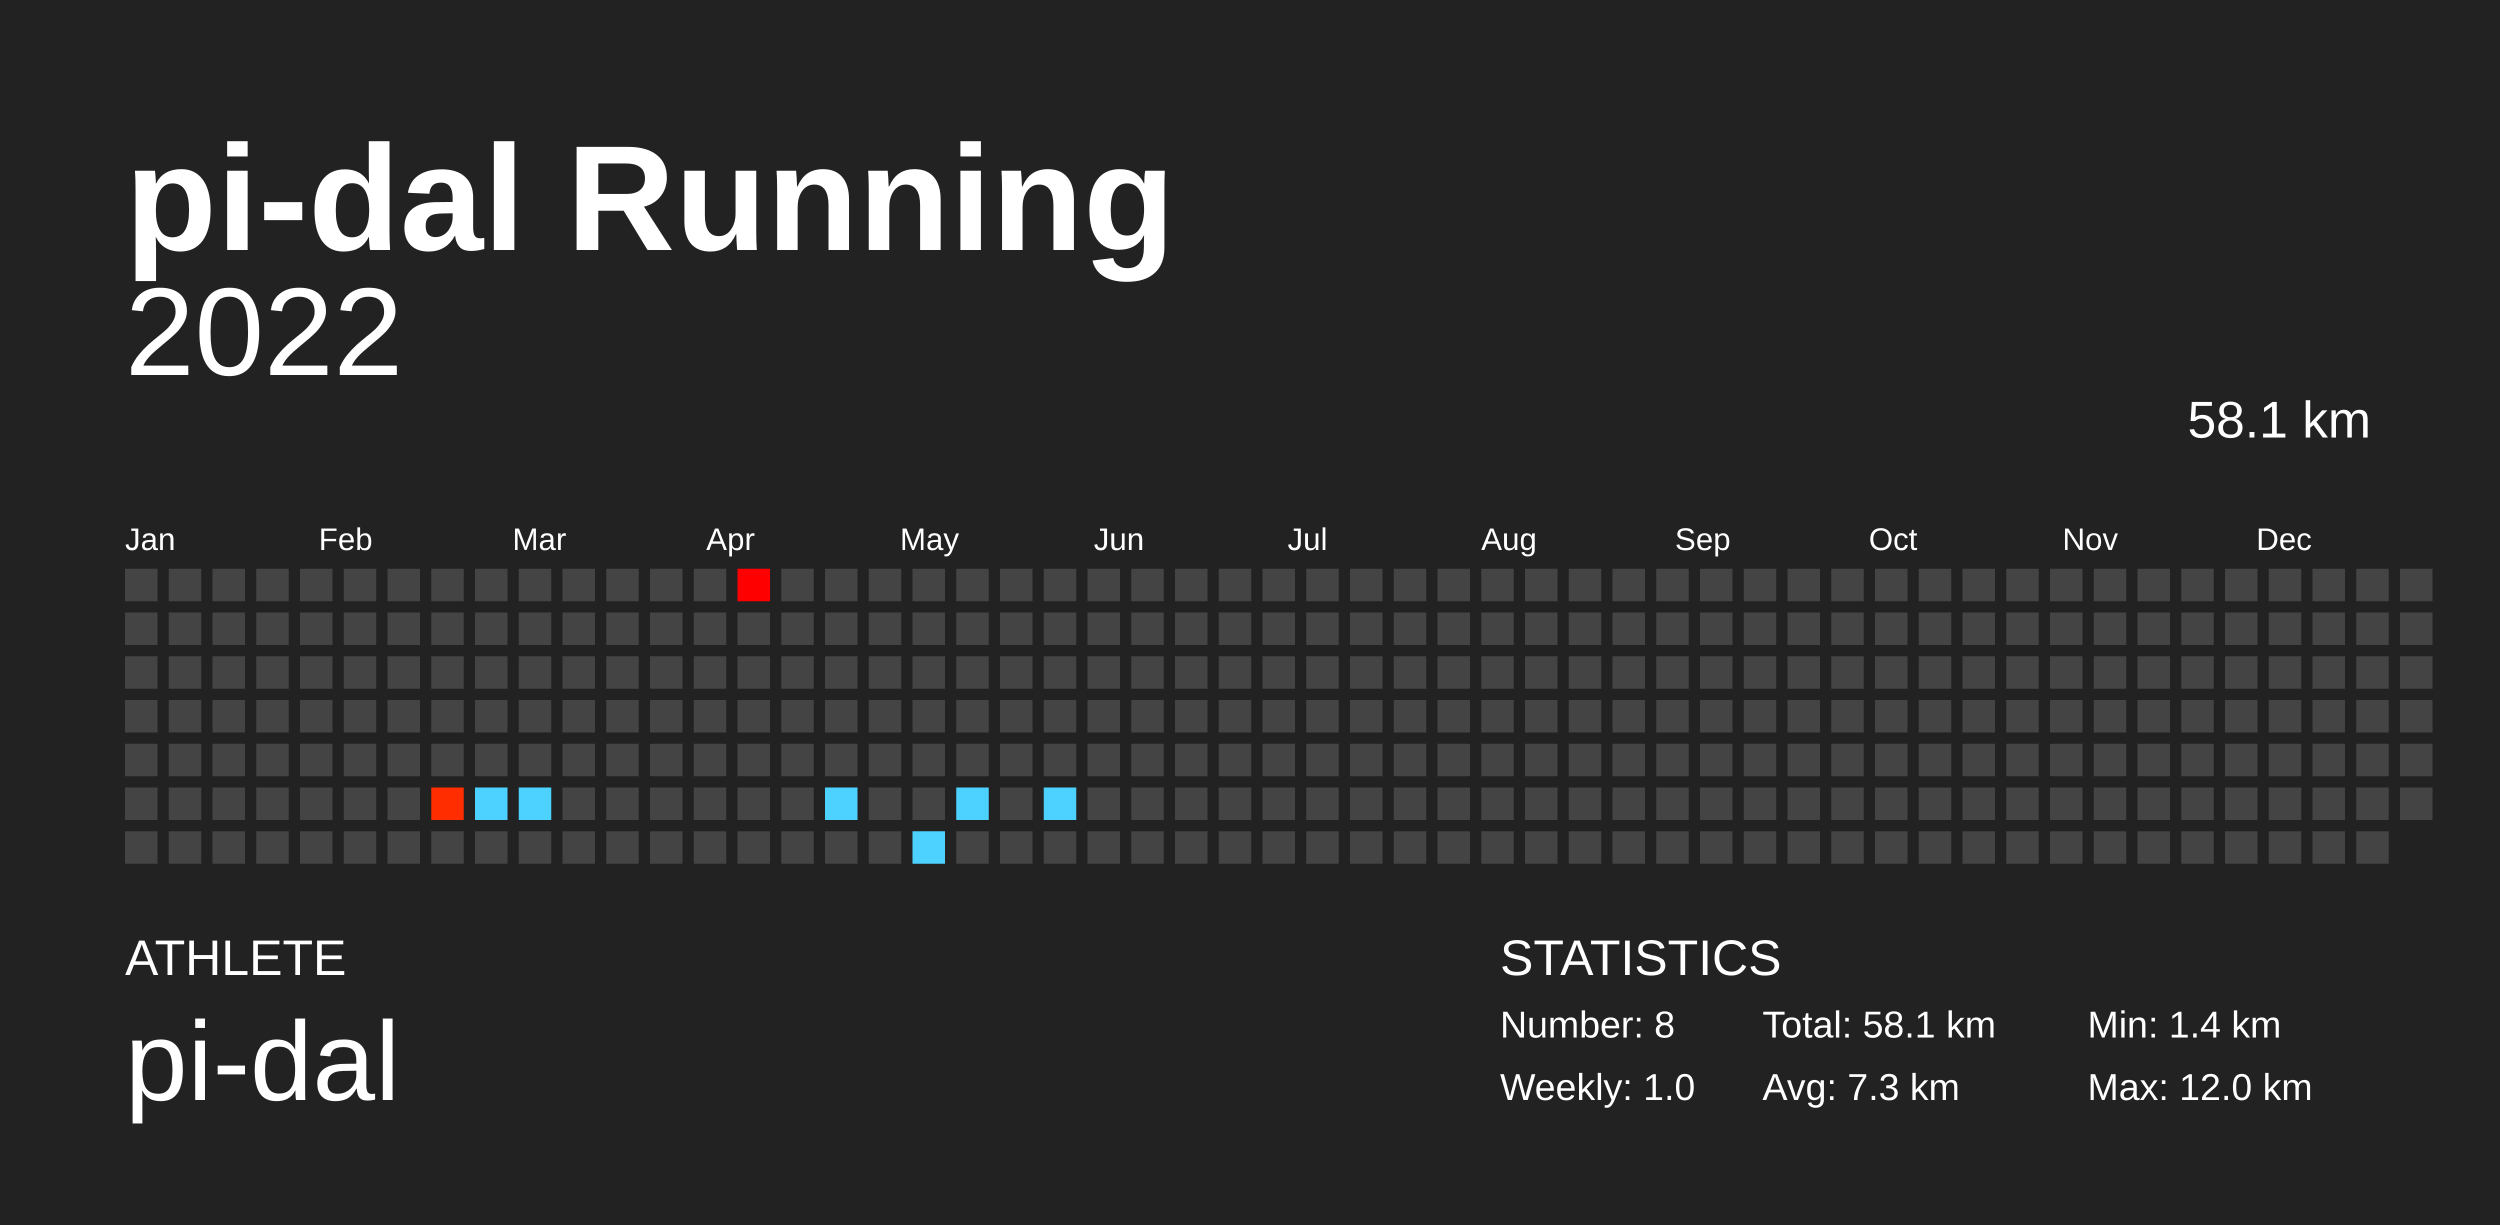
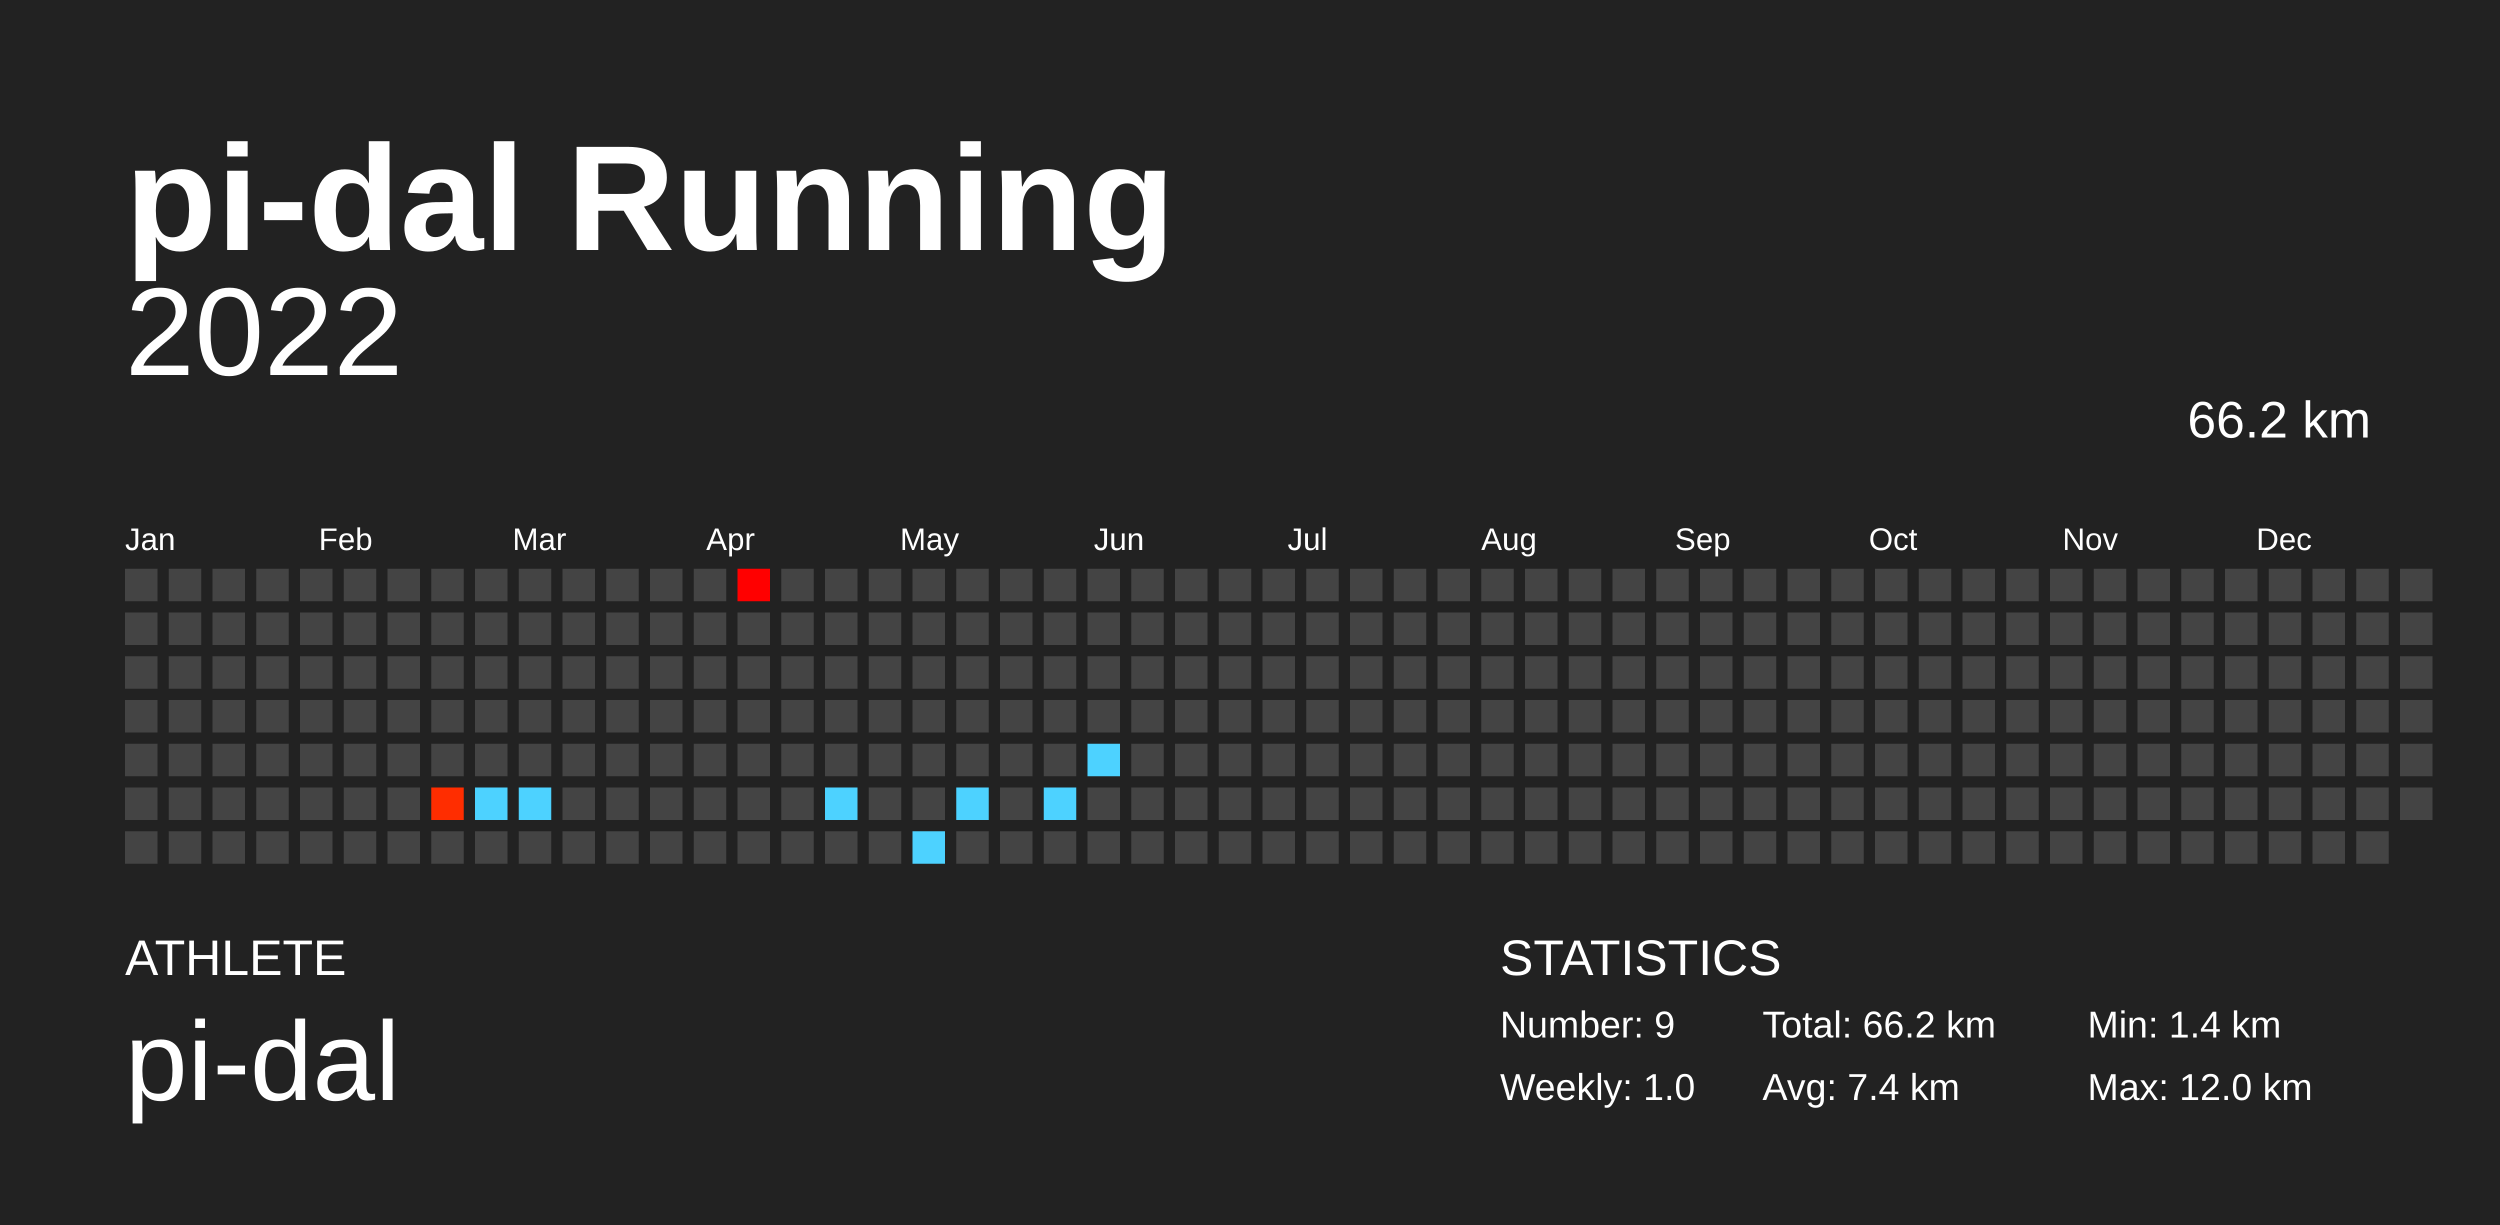
<svg xmlns="http://www.w3.org/2000/svg" baseProfile="full" height="98mm" version="1.1" viewBox="0,0,200,98" width="200mm">
  <defs />
  <rect fill="#222222" height="98" width="200" x="0" y="0" />
  <text fill="#FFFFFF" style="font-size:12px; font-family:Arial; font-weight:bold;" x="10" y="20">pi-dal Running</text>
  <text fill="#FFFFFF" style="font-size:4px; font-family:Arial" x="10" y="78">ATHLETE</text>
  <text fill="#FFFFFF" style="font-size:9px; font-family:Arial" x="10" y="88">pi-dal</text>
  <text fill="#FFFFFF" style="font-size:4px; font-family:Arial" x="120" y="78">STATISTICS</text>
-   <text fill="#FFFFFF" style="font-size:3px; font-family:Arial" x="120" y="83">Number: 8</text>
+   <text fill="#FFFFFF" style="font-size:3px; font-family:Arial" x="120" y="83">Number: 9</text>
  <text fill="#FFFFFF" style="font-size:3px; font-family:Arial" x="120" y="88">Weekly: 1.0</text>
-   <text fill="#FFFFFF" style="font-size:3px; font-family:Arial" x="141" y="83">Total: 58.1 km</text>
-   <text fill="#FFFFFF" style="font-size:3px; font-family:Arial" x="141" y="88">Avg: 7.3 km</text>
+   <text fill="#FFFFFF" style="font-size:3px; font-family:Arial" x="141" y="83">Total: 66.2 km</text>
+   <text fill="#FFFFFF" style="font-size:3px; font-family:Arial" x="141" y="88">Avg: 7.4 km</text>
  <text fill="#FFFFFF" style="font-size:3px; font-family:Arial" x="167" y="83">Min: 1.4 km</text>
  <text fill="#FFFFFF" style="font-size:3px; font-family:Arial" x="167" y="88">Max: 12.0 km</text>
  <text alignment-baseline="hanging" fill="#FFFFFF" style="font-size:10.0px; font-family:Arial;" x="10" y="30">2022</text>
-   <text alignment-baseline="hanging" fill="#FFFFFF" style="font-size:4.125px; font-family:Arial;" x="175" y="35">58.1 km</text>
+   <text alignment-baseline="hanging" fill="#FFFFFF" style="font-size:4.125px; font-family:Arial;" x="175" y="35">66.2 km</text>
  <text fill="#FFFFFF" style="font-size:2.5px; font-family:Arial" x="10.0" y="44">Jan</text>
  <text fill="#FFFFFF" style="font-size:2.5px; font-family:Arial" x="25.5" y="44">Feb</text>
  <text fill="#FFFFFF" style="font-size:2.5px; font-family:Arial" x="41.0" y="44">Mar</text>
  <text fill="#FFFFFF" style="font-size:2.5px; font-family:Arial" x="56.5" y="44">Apr</text>
  <text fill="#FFFFFF" style="font-size:2.5px; font-family:Arial" x="72.0" y="44">May</text>
  <text fill="#FFFFFF" style="font-size:2.5px; font-family:Arial" x="87.5" y="44">Jun</text>
  <text fill="#FFFFFF" style="font-size:2.5px; font-family:Arial" x="103.0" y="44">Jul</text>
  <text fill="#FFFFFF" style="font-size:2.5px; font-family:Arial" x="118.5" y="44">Aug</text>
  <text fill="#FFFFFF" style="font-size:2.5px; font-family:Arial" x="134.0" y="44">Sep</text>
  <text fill="#FFFFFF" style="font-size:2.5px; font-family:Arial" x="149.5" y="44">Oct</text>
  <text fill="#FFFFFF" style="font-size:2.5px; font-family:Arial" x="165.0" y="44">Nov</text>
  <text fill="#FFFFFF" style="font-size:2.5px; font-family:Arial" x="180.5" y="44">Dec</text>
  <rect fill="#444444" height="2.6" width="2.6" x="10.0" y="45.5" />
  <rect fill="#444444" height="2.6" width="2.6" x="10.0" y="49.0" />
  <rect fill="#444444" height="2.6" width="2.6" x="10.0" y="52.5" />
  <rect fill="#444444" height="2.6" width="2.6" x="10.0" y="56.0" />
  <rect fill="#444444" height="2.6" width="2.6" x="10.0" y="59.5" />
  <rect fill="#444444" height="2.6" width="2.6" x="10.0" y="63.0" />
  <rect fill="#444444" height="2.6" width="2.6" x="10.0" y="66.5" />
  <rect fill="#444444" height="2.6" width="2.6" x="13.5" y="45.5" />
  <rect fill="#444444" height="2.6" width="2.6" x="13.5" y="49.0" />
  <rect fill="#444444" height="2.6" width="2.6" x="13.5" y="52.5" />
  <rect fill="#444444" height="2.6" width="2.6" x="13.5" y="56.0" />
  <rect fill="#444444" height="2.6" width="2.6" x="13.5" y="59.5" />
  <rect fill="#444444" height="2.6" width="2.6" x="13.5" y="63.0" />
  <rect fill="#444444" height="2.6" width="2.6" x="13.5" y="66.5" />
  <rect fill="#444444" height="2.6" width="2.6" x="17.0" y="45.5" />
  <rect fill="#444444" height="2.6" width="2.6" x="17.0" y="49.0" />
  <rect fill="#444444" height="2.6" width="2.6" x="17.0" y="52.5" />
  <rect fill="#444444" height="2.6" width="2.6" x="17.0" y="56.0" />
  <rect fill="#444444" height="2.6" width="2.6" x="17.0" y="59.5" />
  <rect fill="#444444" height="2.6" width="2.6" x="17.0" y="63.0" />
  <rect fill="#444444" height="2.6" width="2.6" x="17.0" y="66.5" />
  <rect fill="#444444" height="2.6" width="2.6" x="20.5" y="45.5" />
  <rect fill="#444444" height="2.6" width="2.6" x="20.5" y="49.0" />
  <rect fill="#444444" height="2.6" width="2.6" x="20.5" y="52.5" />
  <rect fill="#444444" height="2.6" width="2.6" x="20.5" y="56.0" />
  <rect fill="#444444" height="2.6" width="2.6" x="20.5" y="59.5" />
  <rect fill="#444444" height="2.6" width="2.6" x="20.5" y="63.0" />
  <rect fill="#444444" height="2.6" width="2.6" x="20.5" y="66.5" />
  <rect fill="#444444" height="2.6" width="2.6" x="24.0" y="45.5" />
  <rect fill="#444444" height="2.6" width="2.6" x="24.0" y="49.0" />
  <rect fill="#444444" height="2.6" width="2.6" x="24.0" y="52.5" />
  <rect fill="#444444" height="2.6" width="2.6" x="24.0" y="56.0" />
  <rect fill="#444444" height="2.6" width="2.6" x="24.0" y="59.5" />
  <rect fill="#444444" height="2.6" width="2.6" x="24.0" y="63.0" />
  <rect fill="#444444" height="2.6" width="2.6" x="24.0" y="66.5" />
  <rect fill="#444444" height="2.6" width="2.6" x="27.5" y="45.5" />
  <rect fill="#444444" height="2.6" width="2.6" x="27.5" y="49.0" />
  <rect fill="#444444" height="2.6" width="2.6" x="27.5" y="52.5" />
  <rect fill="#444444" height="2.6" width="2.6" x="27.5" y="56.0" />
  <rect fill="#444444" height="2.6" width="2.6" x="27.5" y="59.5" />
  <rect fill="#444444" height="2.6" width="2.6" x="27.5" y="63.0" />
  <rect fill="#444444" height="2.6" width="2.6" x="27.5" y="66.5" />
  <rect fill="#444444" height="2.6" width="2.6" x="31.0" y="45.5" />
  <rect fill="#444444" height="2.6" width="2.6" x="31.0" y="49.0" />
  <rect fill="#444444" height="2.6" width="2.6" x="31.0" y="52.5" />
  <rect fill="#444444" height="2.6" width="2.6" x="31.0" y="56.0" />
  <rect fill="#444444" height="2.6" width="2.6" x="31.0" y="59.5" />
  <rect fill="#444444" height="2.6" width="2.6" x="31.0" y="63.0" />
  <rect fill="#444444" height="2.6" width="2.6" x="31.0" y="66.5" />
  <rect fill="#444444" height="2.6" width="2.6" x="34.5" y="45.5" />
  <rect fill="#444444" height="2.6" width="2.6" x="34.5" y="49.0" />
  <rect fill="#444444" height="2.6" width="2.6" x="34.5" y="52.5" />
  <rect fill="#444444" height="2.6" width="2.6" x="34.5" y="56.0" />
  <rect fill="#444444" height="2.6" width="2.6" x="34.5" y="59.5" />
  <rect fill="#ff2d00" height="2.6" width="2.6" x="34.5" y="63.0" />
  <rect fill="#444444" height="2.6" width="2.6" x="34.5" y="66.5" />
  <rect fill="#444444" height="2.6" width="2.6" x="38.0" y="45.5" />
  <rect fill="#444444" height="2.6" width="2.6" x="38.0" y="49.0" />
  <rect fill="#444444" height="2.6" width="2.6" x="38.0" y="52.5" />
  <rect fill="#444444" height="2.6" width="2.6" x="38.0" y="56.0" />
  <rect fill="#444444" height="2.6" width="2.6" x="38.0" y="59.5" />
  <rect fill="#4dd2ff" height="2.6" width="2.6" x="38.0" y="63.0" />
  <rect fill="#444444" height="2.6" width="2.6" x="38.0" y="66.5" />
  <rect fill="#444444" height="2.6" width="2.6" x="41.5" y="45.5" />
  <rect fill="#444444" height="2.6" width="2.6" x="41.5" y="49.0" />
  <rect fill="#444444" height="2.6" width="2.6" x="41.5" y="52.5" />
  <rect fill="#444444" height="2.6" width="2.6" x="41.5" y="56.0" />
  <rect fill="#444444" height="2.6" width="2.6" x="41.5" y="59.5" />
  <rect fill="#4dd2ff" height="2.6" width="2.6" x="41.5" y="63.0" />
  <rect fill="#444444" height="2.6" width="2.6" x="41.5" y="66.5" />
  <rect fill="#444444" height="2.6" width="2.6" x="45.0" y="45.5" />
  <rect fill="#444444" height="2.6" width="2.6" x="45.0" y="49.0" />
  <rect fill="#444444" height="2.6" width="2.6" x="45.0" y="52.5" />
  <rect fill="#444444" height="2.6" width="2.6" x="45.0" y="56.0" />
  <rect fill="#444444" height="2.6" width="2.6" x="45.0" y="59.5" />
  <rect fill="#444444" height="2.6" width="2.6" x="45.0" y="63.0" />
  <rect fill="#444444" height="2.6" width="2.6" x="45.0" y="66.5" />
  <rect fill="#444444" height="2.6" width="2.6" x="48.5" y="45.5" />
  <rect fill="#444444" height="2.6" width="2.6" x="48.5" y="49.0" />
  <rect fill="#444444" height="2.6" width="2.6" x="48.5" y="52.5" />
  <rect fill="#444444" height="2.6" width="2.6" x="48.5" y="56.0" />
  <rect fill="#444444" height="2.6" width="2.6" x="48.5" y="59.5" />
  <rect fill="#444444" height="2.6" width="2.6" x="48.5" y="63.0" />
  <rect fill="#444444" height="2.6" width="2.6" x="48.5" y="66.5" />
  <rect fill="#444444" height="2.6" width="2.6" x="52.0" y="45.5" />
  <rect fill="#444444" height="2.6" width="2.6" x="52.0" y="49.0" />
  <rect fill="#444444" height="2.6" width="2.6" x="52.0" y="52.5" />
  <rect fill="#444444" height="2.6" width="2.6" x="52.0" y="56.0" />
  <rect fill="#444444" height="2.6" width="2.6" x="52.0" y="59.5" />
  <rect fill="#444444" height="2.6" width="2.6" x="52.0" y="63.0" />
  <rect fill="#444444" height="2.6" width="2.6" x="52.0" y="66.5" />
  <rect fill="#444444" height="2.6" width="2.6" x="55.5" y="45.5" />
  <rect fill="#444444" height="2.6" width="2.6" x="55.5" y="49.0" />
  <rect fill="#444444" height="2.6" width="2.6" x="55.5" y="52.5" />
  <rect fill="#444444" height="2.6" width="2.6" x="55.5" y="56.0" />
  <rect fill="#444444" height="2.6" width="2.6" x="55.5" y="59.5" />
  <rect fill="#444444" height="2.6" width="2.6" x="55.5" y="63.0" />
  <rect fill="#444444" height="2.6" width="2.6" x="55.5" y="66.5" />
  <rect fill="#ff0000" height="2.6" width="2.6" x="59.0" y="45.5" />
  <rect fill="#444444" height="2.6" width="2.6" x="59.0" y="49.0" />
  <rect fill="#444444" height="2.6" width="2.6" x="59.0" y="52.5" />
  <rect fill="#444444" height="2.6" width="2.6" x="59.0" y="56.0" />
  <rect fill="#444444" height="2.6" width="2.6" x="59.0" y="59.5" />
  <rect fill="#444444" height="2.6" width="2.6" x="59.0" y="63.0" />
  <rect fill="#444444" height="2.6" width="2.6" x="59.0" y="66.5" />
  <rect fill="#444444" height="2.6" width="2.6" x="62.5" y="45.5" />
  <rect fill="#444444" height="2.6" width="2.6" x="62.5" y="49.0" />
  <rect fill="#444444" height="2.6" width="2.6" x="62.5" y="52.5" />
  <rect fill="#444444" height="2.6" width="2.6" x="62.5" y="56.0" />
  <rect fill="#444444" height="2.6" width="2.6" x="62.5" y="59.5" />
  <rect fill="#444444" height="2.6" width="2.6" x="62.5" y="63.0" />
  <rect fill="#444444" height="2.6" width="2.6" x="62.5" y="66.5" />
  <rect fill="#444444" height="2.6" width="2.6" x="66.0" y="45.5" />
  <rect fill="#444444" height="2.6" width="2.6" x="66.0" y="49.0" />
  <rect fill="#444444" height="2.6" width="2.6" x="66.0" y="52.5" />
  <rect fill="#444444" height="2.6" width="2.6" x="66.0" y="56.0" />
  <rect fill="#444444" height="2.6" width="2.6" x="66.0" y="59.5" />
  <rect fill="#4dd2ff" height="2.6" width="2.6" x="66.0" y="63.0" />
  <rect fill="#444444" height="2.6" width="2.6" x="66.0" y="66.5" />
  <rect fill="#444444" height="2.6" width="2.6" x="69.5" y="45.5" />
  <rect fill="#444444" height="2.6" width="2.6" x="69.5" y="49.0" />
  <rect fill="#444444" height="2.6" width="2.6" x="69.5" y="52.5" />
  <rect fill="#444444" height="2.6" width="2.6" x="69.5" y="56.0" />
  <rect fill="#444444" height="2.6" width="2.6" x="69.5" y="59.5" />
  <rect fill="#444444" height="2.6" width="2.6" x="69.5" y="63.0" />
  <rect fill="#444444" height="2.6" width="2.6" x="69.5" y="66.5" />
  <rect fill="#444444" height="2.6" width="2.6" x="73.0" y="45.5" />
  <rect fill="#444444" height="2.6" width="2.6" x="73.0" y="49.0" />
  <rect fill="#444444" height="2.6" width="2.6" x="73.0" y="52.5" />
  <rect fill="#444444" height="2.6" width="2.6" x="73.0" y="56.0" />
  <rect fill="#444444" height="2.6" width="2.6" x="73.0" y="59.5" />
  <rect fill="#444444" height="2.6" width="2.6" x="73.0" y="63.0" />
  <rect fill="#4dd2ff" height="2.6" width="2.6" x="73.0" y="66.5" />
  <rect fill="#444444" height="2.6" width="2.6" x="76.5" y="45.5" />
  <rect fill="#444444" height="2.6" width="2.6" x="76.5" y="49.0" />
  <rect fill="#444444" height="2.6" width="2.6" x="76.5" y="52.5" />
  <rect fill="#444444" height="2.6" width="2.6" x="76.5" y="56.0" />
  <rect fill="#444444" height="2.6" width="2.6" x="76.5" y="59.5" />
  <rect fill="#4dd2ff" height="2.6" width="2.6" x="76.5" y="63.0" />
  <rect fill="#444444" height="2.6" width="2.6" x="76.5" y="66.5" />
  <rect fill="#444444" height="2.6" width="2.6" x="80.0" y="45.5" />
  <rect fill="#444444" height="2.6" width="2.6" x="80.0" y="49.0" />
  <rect fill="#444444" height="2.6" width="2.6" x="80.0" y="52.5" />
  <rect fill="#444444" height="2.6" width="2.6" x="80.0" y="56.0" />
  <rect fill="#444444" height="2.6" width="2.6" x="80.0" y="59.5" />
  <rect fill="#444444" height="2.6" width="2.6" x="80.0" y="63.0" />
  <rect fill="#444444" height="2.6" width="2.6" x="80.0" y="66.5" />
  <rect fill="#444444" height="2.6" width="2.6" x="83.5" y="45.5" />
  <rect fill="#444444" height="2.6" width="2.6" x="83.5" y="49.0" />
  <rect fill="#444444" height="2.6" width="2.6" x="83.5" y="52.5" />
  <rect fill="#444444" height="2.6" width="2.6" x="83.5" y="56.0" />
  <rect fill="#444444" height="2.6" width="2.6" x="83.5" y="59.5" />
  <rect fill="#4dd2ff" height="2.6" width="2.6" x="83.5" y="63.0" />
  <rect fill="#444444" height="2.6" width="2.6" x="83.5" y="66.5" />
  <rect fill="#444444" height="2.6" width="2.6" x="87.0" y="45.5" />
  <rect fill="#444444" height="2.6" width="2.6" x="87.0" y="49.0" />
  <rect fill="#444444" height="2.6" width="2.6" x="87.0" y="52.5" />
  <rect fill="#444444" height="2.6" width="2.6" x="87.0" y="56.0" />
-   <rect fill="#444444" height="2.6" width="2.6" x="87.0" y="59.5" />
+   <rect fill="#4dd2ff" height="2.6" width="2.6" x="87.0" y="59.5" />
  <rect fill="#444444" height="2.6" width="2.6" x="87.0" y="63.0" />
  <rect fill="#444444" height="2.6" width="2.6" x="87.0" y="66.5" />
  <rect fill="#444444" height="2.6" width="2.6" x="90.5" y="45.5" />
  <rect fill="#444444" height="2.6" width="2.6" x="90.5" y="49.0" />
  <rect fill="#444444" height="2.6" width="2.6" x="90.5" y="52.5" />
  <rect fill="#444444" height="2.6" width="2.6" x="90.5" y="56.0" />
  <rect fill="#444444" height="2.6" width="2.6" x="90.5" y="59.5" />
  <rect fill="#444444" height="2.6" width="2.6" x="90.5" y="63.0" />
  <rect fill="#444444" height="2.6" width="2.6" x="90.5" y="66.5" />
  <rect fill="#444444" height="2.6" width="2.6" x="94.0" y="45.5" />
  <rect fill="#444444" height="2.6" width="2.6" x="94.0" y="49.0" />
  <rect fill="#444444" height="2.6" width="2.6" x="94.0" y="52.5" />
  <rect fill="#444444" height="2.6" width="2.6" x="94.0" y="56.0" />
  <rect fill="#444444" height="2.6" width="2.6" x="94.0" y="59.5" />
  <rect fill="#444444" height="2.6" width="2.6" x="94.0" y="63.0" />
  <rect fill="#444444" height="2.6" width="2.6" x="94.0" y="66.5" />
  <rect fill="#444444" height="2.6" width="2.6" x="97.5" y="45.5" />
  <rect fill="#444444" height="2.6" width="2.6" x="97.5" y="49.0" />
  <rect fill="#444444" height="2.6" width="2.6" x="97.5" y="52.5" />
  <rect fill="#444444" height="2.6" width="2.6" x="97.5" y="56.0" />
  <rect fill="#444444" height="2.6" width="2.6" x="97.5" y="59.5" />
  <rect fill="#444444" height="2.6" width="2.6" x="97.5" y="63.0" />
  <rect fill="#444444" height="2.6" width="2.6" x="97.5" y="66.5" />
  <rect fill="#444444" height="2.6" width="2.6" x="101.0" y="45.5" />
  <rect fill="#444444" height="2.6" width="2.6" x="101.0" y="49.0" />
  <rect fill="#444444" height="2.6" width="2.6" x="101.0" y="52.5" />
  <rect fill="#444444" height="2.6" width="2.6" x="101.0" y="56.0" />
  <rect fill="#444444" height="2.6" width="2.6" x="101.0" y="59.5" />
  <rect fill="#444444" height="2.6" width="2.6" x="101.0" y="63.0" />
  <rect fill="#444444" height="2.6" width="2.6" x="101.0" y="66.5" />
  <rect fill="#444444" height="2.6" width="2.6" x="104.5" y="45.5" />
  <rect fill="#444444" height="2.6" width="2.6" x="104.5" y="49.0" />
  <rect fill="#444444" height="2.6" width="2.6" x="104.5" y="52.5" />
  <rect fill="#444444" height="2.6" width="2.6" x="104.5" y="56.0" />
  <rect fill="#444444" height="2.6" width="2.6" x="104.5" y="59.5" />
  <rect fill="#444444" height="2.6" width="2.6" x="104.5" y="63.0" />
  <rect fill="#444444" height="2.6" width="2.6" x="104.5" y="66.5" />
  <rect fill="#444444" height="2.6" width="2.6" x="108.0" y="45.5" />
  <rect fill="#444444" height="2.6" width="2.6" x="108.0" y="49.0" />
  <rect fill="#444444" height="2.6" width="2.6" x="108.0" y="52.5" />
  <rect fill="#444444" height="2.6" width="2.6" x="108.0" y="56.0" />
  <rect fill="#444444" height="2.6" width="2.6" x="108.0" y="59.5" />
  <rect fill="#444444" height="2.6" width="2.6" x="108.0" y="63.0" />
  <rect fill="#444444" height="2.6" width="2.6" x="108.0" y="66.5" />
  <rect fill="#444444" height="2.6" width="2.6" x="111.5" y="45.5" />
  <rect fill="#444444" height="2.6" width="2.6" x="111.5" y="49.0" />
  <rect fill="#444444" height="2.6" width="2.6" x="111.5" y="52.5" />
  <rect fill="#444444" height="2.6" width="2.6" x="111.5" y="56.0" />
  <rect fill="#444444" height="2.6" width="2.6" x="111.5" y="59.5" />
  <rect fill="#444444" height="2.6" width="2.6" x="111.5" y="63.0" />
  <rect fill="#444444" height="2.6" width="2.6" x="111.5" y="66.5" />
  <rect fill="#444444" height="2.6" width="2.6" x="115.0" y="45.5" />
  <rect fill="#444444" height="2.6" width="2.6" x="115.0" y="49.0" />
  <rect fill="#444444" height="2.6" width="2.6" x="115.0" y="52.5" />
  <rect fill="#444444" height="2.6" width="2.6" x="115.0" y="56.0" />
  <rect fill="#444444" height="2.6" width="2.6" x="115.0" y="59.5" />
  <rect fill="#444444" height="2.6" width="2.6" x="115.0" y="63.0" />
  <rect fill="#444444" height="2.6" width="2.6" x="115.0" y="66.5" />
  <rect fill="#444444" height="2.6" width="2.6" x="118.5" y="45.5" />
  <rect fill="#444444" height="2.6" width="2.6" x="118.5" y="49.0" />
  <rect fill="#444444" height="2.6" width="2.6" x="118.5" y="52.5" />
  <rect fill="#444444" height="2.6" width="2.6" x="118.5" y="56.0" />
  <rect fill="#444444" height="2.6" width="2.6" x="118.5" y="59.5" />
  <rect fill="#444444" height="2.6" width="2.6" x="118.5" y="63.0" />
  <rect fill="#444444" height="2.6" width="2.6" x="118.5" y="66.5" />
  <rect fill="#444444" height="2.6" width="2.6" x="122.0" y="45.5" />
  <rect fill="#444444" height="2.6" width="2.6" x="122.0" y="49.0" />
  <rect fill="#444444" height="2.6" width="2.6" x="122.0" y="52.5" />
  <rect fill="#444444" height="2.6" width="2.6" x="122.0" y="56.0" />
  <rect fill="#444444" height="2.6" width="2.6" x="122.0" y="59.5" />
  <rect fill="#444444" height="2.6" width="2.6" x="122.0" y="63.0" />
  <rect fill="#444444" height="2.6" width="2.6" x="122.0" y="66.5" />
  <rect fill="#444444" height="2.6" width="2.6" x="125.5" y="45.5" />
  <rect fill="#444444" height="2.6" width="2.6" x="125.5" y="49.0" />
  <rect fill="#444444" height="2.6" width="2.6" x="125.5" y="52.5" />
  <rect fill="#444444" height="2.6" width="2.6" x="125.5" y="56.0" />
  <rect fill="#444444" height="2.6" width="2.6" x="125.5" y="59.5" />
  <rect fill="#444444" height="2.6" width="2.6" x="125.5" y="63.0" />
  <rect fill="#444444" height="2.6" width="2.6" x="125.5" y="66.5" />
  <rect fill="#444444" height="2.6" width="2.6" x="129.0" y="45.5" />
  <rect fill="#444444" height="2.6" width="2.6" x="129.0" y="49.0" />
  <rect fill="#444444" height="2.6" width="2.6" x="129.0" y="52.5" />
  <rect fill="#444444" height="2.6" width="2.6" x="129.0" y="56.0" />
  <rect fill="#444444" height="2.6" width="2.6" x="129.0" y="59.5" />
  <rect fill="#444444" height="2.6" width="2.6" x="129.0" y="63.0" />
  <rect fill="#444444" height="2.6" width="2.6" x="129.0" y="66.5" />
  <rect fill="#444444" height="2.6" width="2.6" x="132.5" y="45.5" />
  <rect fill="#444444" height="2.6" width="2.6" x="132.5" y="49.0" />
  <rect fill="#444444" height="2.6" width="2.6" x="132.5" y="52.5" />
  <rect fill="#444444" height="2.6" width="2.6" x="132.5" y="56.0" />
  <rect fill="#444444" height="2.6" width="2.6" x="132.5" y="59.5" />
  <rect fill="#444444" height="2.6" width="2.6" x="132.5" y="63.0" />
  <rect fill="#444444" height="2.6" width="2.6" x="132.5" y="66.5" />
  <rect fill="#444444" height="2.6" width="2.6" x="136.0" y="45.5" />
  <rect fill="#444444" height="2.6" width="2.6" x="136.0" y="49.0" />
  <rect fill="#444444" height="2.6" width="2.6" x="136.0" y="52.5" />
  <rect fill="#444444" height="2.6" width="2.6" x="136.0" y="56.0" />
  <rect fill="#444444" height="2.6" width="2.6" x="136.0" y="59.5" />
  <rect fill="#444444" height="2.6" width="2.6" x="136.0" y="63.0" />
  <rect fill="#444444" height="2.6" width="2.6" x="136.0" y="66.5" />
  <rect fill="#444444" height="2.6" width="2.6" x="139.5" y="45.5" />
  <rect fill="#444444" height="2.6" width="2.6" x="139.5" y="49.0" />
  <rect fill="#444444" height="2.6" width="2.6" x="139.5" y="52.5" />
  <rect fill="#444444" height="2.6" width="2.6" x="139.5" y="56.0" />
  <rect fill="#444444" height="2.6" width="2.6" x="139.5" y="59.5" />
  <rect fill="#444444" height="2.6" width="2.6" x="139.5" y="63.0" />
  <rect fill="#444444" height="2.6" width="2.6" x="139.5" y="66.5" />
  <rect fill="#444444" height="2.6" width="2.6" x="143.0" y="45.5" />
  <rect fill="#444444" height="2.6" width="2.6" x="143.0" y="49.0" />
  <rect fill="#444444" height="2.6" width="2.6" x="143.0" y="52.5" />
  <rect fill="#444444" height="2.6" width="2.6" x="143.0" y="56.0" />
  <rect fill="#444444" height="2.6" width="2.6" x="143.0" y="59.5" />
  <rect fill="#444444" height="2.6" width="2.6" x="143.0" y="63.0" />
  <rect fill="#444444" height="2.6" width="2.6" x="143.0" y="66.5" />
  <rect fill="#444444" height="2.6" width="2.6" x="146.5" y="45.5" />
  <rect fill="#444444" height="2.6" width="2.6" x="146.5" y="49.0" />
  <rect fill="#444444" height="2.6" width="2.6" x="146.5" y="52.5" />
  <rect fill="#444444" height="2.6" width="2.6" x="146.5" y="56.0" />
  <rect fill="#444444" height="2.6" width="2.6" x="146.5" y="59.5" />
  <rect fill="#444444" height="2.6" width="2.6" x="146.5" y="63.0" />
  <rect fill="#444444" height="2.6" width="2.6" x="146.5" y="66.5" />
  <rect fill="#444444" height="2.6" width="2.6" x="150.0" y="45.5" />
  <rect fill="#444444" height="2.6" width="2.6" x="150.0" y="49.0" />
  <rect fill="#444444" height="2.6" width="2.6" x="150.0" y="52.5" />
  <rect fill="#444444" height="2.6" width="2.6" x="150.0" y="56.0" />
  <rect fill="#444444" height="2.6" width="2.6" x="150.0" y="59.5" />
  <rect fill="#444444" height="2.6" width="2.6" x="150.0" y="63.0" />
  <rect fill="#444444" height="2.6" width="2.6" x="150.0" y="66.5" />
  <rect fill="#444444" height="2.6" width="2.6" x="153.5" y="45.5" />
  <rect fill="#444444" height="2.6" width="2.6" x="153.5" y="49.0" />
  <rect fill="#444444" height="2.6" width="2.6" x="153.5" y="52.5" />
  <rect fill="#444444" height="2.6" width="2.6" x="153.5" y="56.0" />
  <rect fill="#444444" height="2.6" width="2.6" x="153.5" y="59.5" />
  <rect fill="#444444" height="2.6" width="2.6" x="153.5" y="63.0" />
  <rect fill="#444444" height="2.6" width="2.6" x="153.5" y="66.5" />
  <rect fill="#444444" height="2.6" width="2.6" x="157.0" y="45.5" />
  <rect fill="#444444" height="2.6" width="2.6" x="157.0" y="49.0" />
  <rect fill="#444444" height="2.6" width="2.6" x="157.0" y="52.5" />
  <rect fill="#444444" height="2.6" width="2.6" x="157.0" y="56.0" />
  <rect fill="#444444" height="2.6" width="2.6" x="157.0" y="59.5" />
  <rect fill="#444444" height="2.6" width="2.6" x="157.0" y="63.0" />
  <rect fill="#444444" height="2.6" width="2.6" x="157.0" y="66.5" />
  <rect fill="#444444" height="2.6" width="2.6" x="160.5" y="45.5" />
  <rect fill="#444444" height="2.6" width="2.6" x="160.5" y="49.0" />
  <rect fill="#444444" height="2.6" width="2.6" x="160.5" y="52.5" />
  <rect fill="#444444" height="2.6" width="2.6" x="160.5" y="56.0" />
  <rect fill="#444444" height="2.6" width="2.6" x="160.5" y="59.5" />
  <rect fill="#444444" height="2.6" width="2.6" x="160.5" y="63.0" />
  <rect fill="#444444" height="2.6" width="2.6" x="160.5" y="66.5" />
  <rect fill="#444444" height="2.6" width="2.6" x="164.0" y="45.5" />
  <rect fill="#444444" height="2.6" width="2.6" x="164.0" y="49.0" />
  <rect fill="#444444" height="2.6" width="2.6" x="164.0" y="52.5" />
  <rect fill="#444444" height="2.6" width="2.6" x="164.0" y="56.0" />
  <rect fill="#444444" height="2.6" width="2.6" x="164.0" y="59.5" />
  <rect fill="#444444" height="2.6" width="2.6" x="164.0" y="63.0" />
  <rect fill="#444444" height="2.6" width="2.6" x="164.0" y="66.5" />
  <rect fill="#444444" height="2.6" width="2.6" x="167.5" y="45.5" />
  <rect fill="#444444" height="2.6" width="2.6" x="167.5" y="49.0" />
  <rect fill="#444444" height="2.6" width="2.6" x="167.5" y="52.5" />
  <rect fill="#444444" height="2.6" width="2.6" x="167.5" y="56.0" />
  <rect fill="#444444" height="2.6" width="2.6" x="167.5" y="59.5" />
  <rect fill="#444444" height="2.6" width="2.6" x="167.5" y="63.0" />
  <rect fill="#444444" height="2.6" width="2.6" x="167.5" y="66.5" />
  <rect fill="#444444" height="2.6" width="2.6" x="171.0" y="45.5" />
  <rect fill="#444444" height="2.6" width="2.6" x="171.0" y="49.0" />
  <rect fill="#444444" height="2.6" width="2.6" x="171.0" y="52.5" />
  <rect fill="#444444" height="2.6" width="2.6" x="171.0" y="56.0" />
  <rect fill="#444444" height="2.6" width="2.6" x="171.0" y="59.5" />
  <rect fill="#444444" height="2.6" width="2.6" x="171.0" y="63.0" />
  <rect fill="#444444" height="2.6" width="2.6" x="171.0" y="66.5" />
  <rect fill="#444444" height="2.6" width="2.6" x="174.5" y="45.5" />
  <rect fill="#444444" height="2.6" width="2.6" x="174.5" y="49.0" />
  <rect fill="#444444" height="2.6" width="2.6" x="174.5" y="52.5" />
  <rect fill="#444444" height="2.6" width="2.6" x="174.5" y="56.0" />
  <rect fill="#444444" height="2.6" width="2.6" x="174.5" y="59.5" />
  <rect fill="#444444" height="2.6" width="2.6" x="174.5" y="63.0" />
  <rect fill="#444444" height="2.6" width="2.6" x="174.5" y="66.5" />
  <rect fill="#444444" height="2.6" width="2.6" x="178.0" y="45.5" />
  <rect fill="#444444" height="2.6" width="2.6" x="178.0" y="49.0" />
  <rect fill="#444444" height="2.6" width="2.6" x="178.0" y="52.5" />
  <rect fill="#444444" height="2.6" width="2.6" x="178.0" y="56.0" />
  <rect fill="#444444" height="2.6" width="2.6" x="178.0" y="59.5" />
  <rect fill="#444444" height="2.6" width="2.6" x="178.0" y="63.0" />
  <rect fill="#444444" height="2.6" width="2.6" x="178.0" y="66.5" />
  <rect fill="#444444" height="2.6" width="2.6" x="181.5" y="45.5" />
  <rect fill="#444444" height="2.6" width="2.6" x="181.5" y="49.0" />
  <rect fill="#444444" height="2.6" width="2.6" x="181.5" y="52.5" />
  <rect fill="#444444" height="2.6" width="2.6" x="181.5" y="56.0" />
  <rect fill="#444444" height="2.6" width="2.6" x="181.5" y="59.5" />
  <rect fill="#444444" height="2.6" width="2.6" x="181.5" y="63.0" />
  <rect fill="#444444" height="2.6" width="2.6" x="181.5" y="66.5" />
  <rect fill="#444444" height="2.6" width="2.6" x="185.0" y="45.5" />
  <rect fill="#444444" height="2.6" width="2.6" x="185.0" y="49.0" />
  <rect fill="#444444" height="2.6" width="2.6" x="185.0" y="52.5" />
  <rect fill="#444444" height="2.6" width="2.6" x="185.0" y="56.0" />
  <rect fill="#444444" height="2.6" width="2.6" x="185.0" y="59.5" />
  <rect fill="#444444" height="2.6" width="2.6" x="185.0" y="63.0" />
  <rect fill="#444444" height="2.6" width="2.6" x="185.0" y="66.5" />
  <rect fill="#444444" height="2.6" width="2.6" x="188.5" y="45.5" />
  <rect fill="#444444" height="2.6" width="2.6" x="188.5" y="49.0" />
  <rect fill="#444444" height="2.6" width="2.6" x="188.5" y="52.5" />
  <rect fill="#444444" height="2.6" width="2.6" x="188.5" y="56.0" />
  <rect fill="#444444" height="2.6" width="2.6" x="188.5" y="59.5" />
  <rect fill="#444444" height="2.6" width="2.6" x="188.5" y="63.0" />
  <rect fill="#444444" height="2.6" width="2.6" x="188.5" y="66.5" />
  <rect fill="#444444" height="2.6" width="2.6" x="192.0" y="45.5" />
  <rect fill="#444444" height="2.6" width="2.6" x="192.0" y="49.0" />
  <rect fill="#444444" height="2.6" width="2.6" x="192.0" y="52.5" />
  <rect fill="#444444" height="2.6" width="2.6" x="192.0" y="56.0" />
  <rect fill="#444444" height="2.6" width="2.6" x="192.0" y="59.5" />
  <rect fill="#444444" height="2.6" width="2.6" x="192.0" y="63.0" />
</svg>
